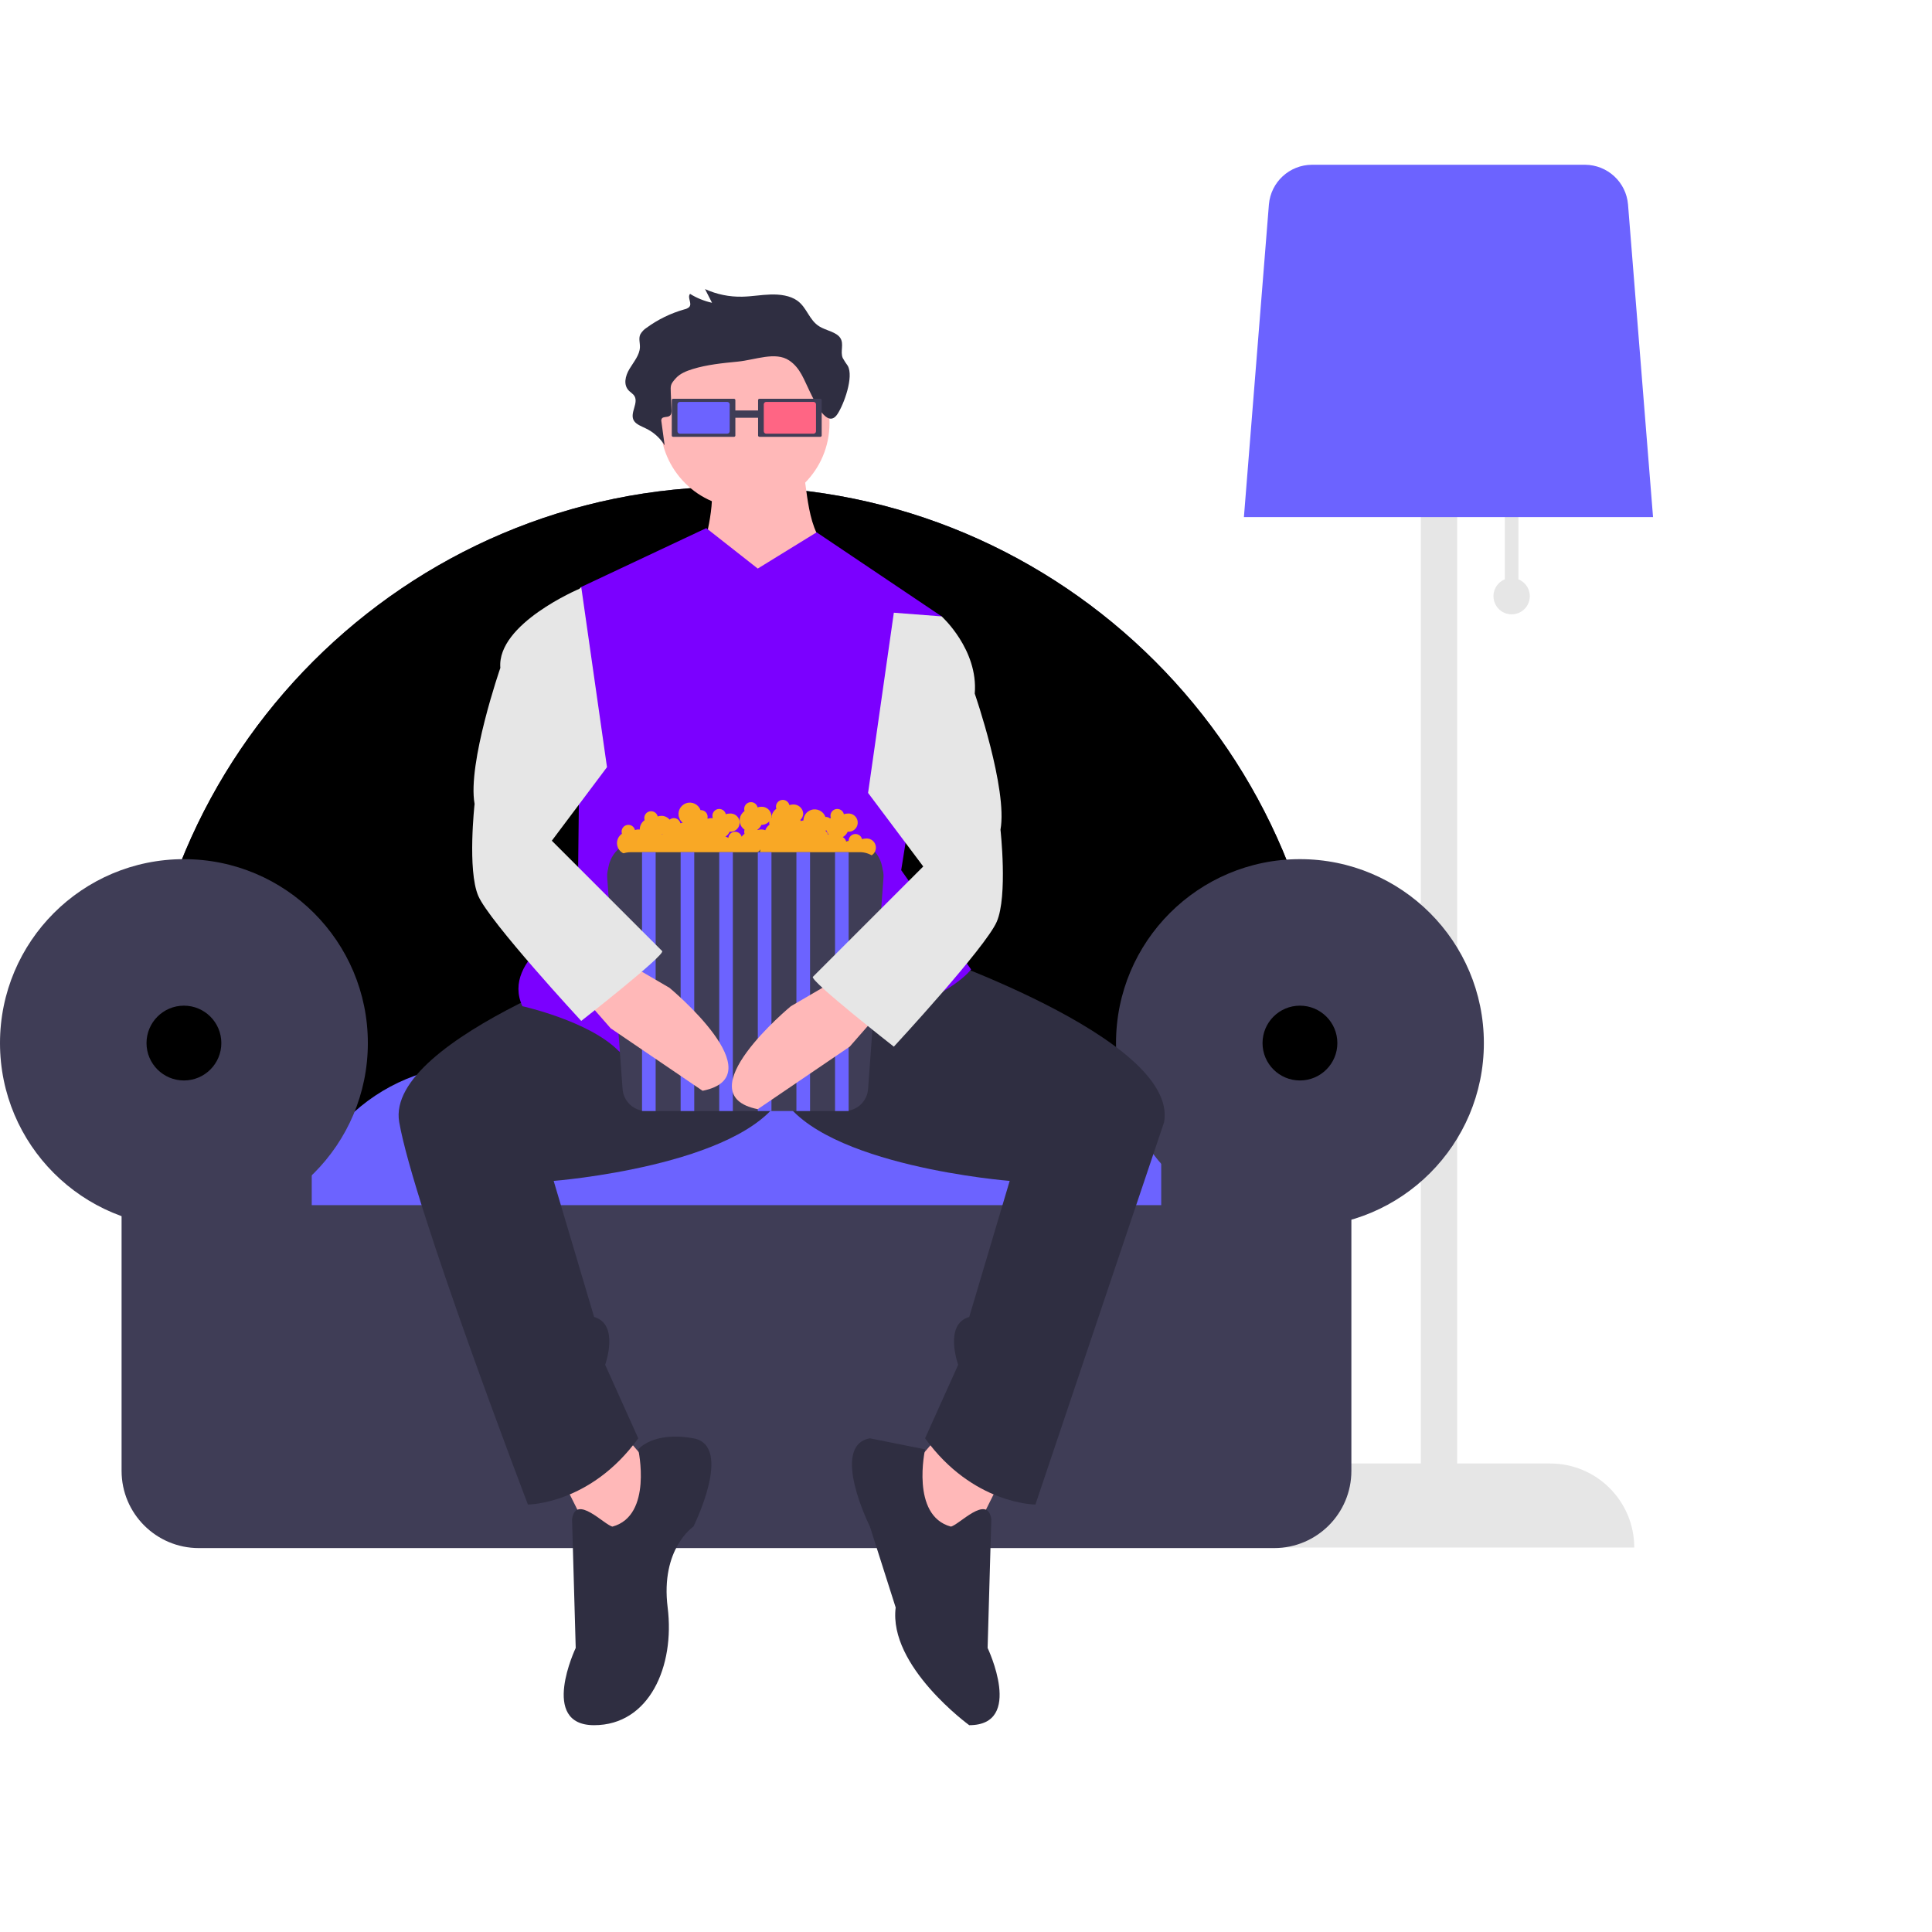
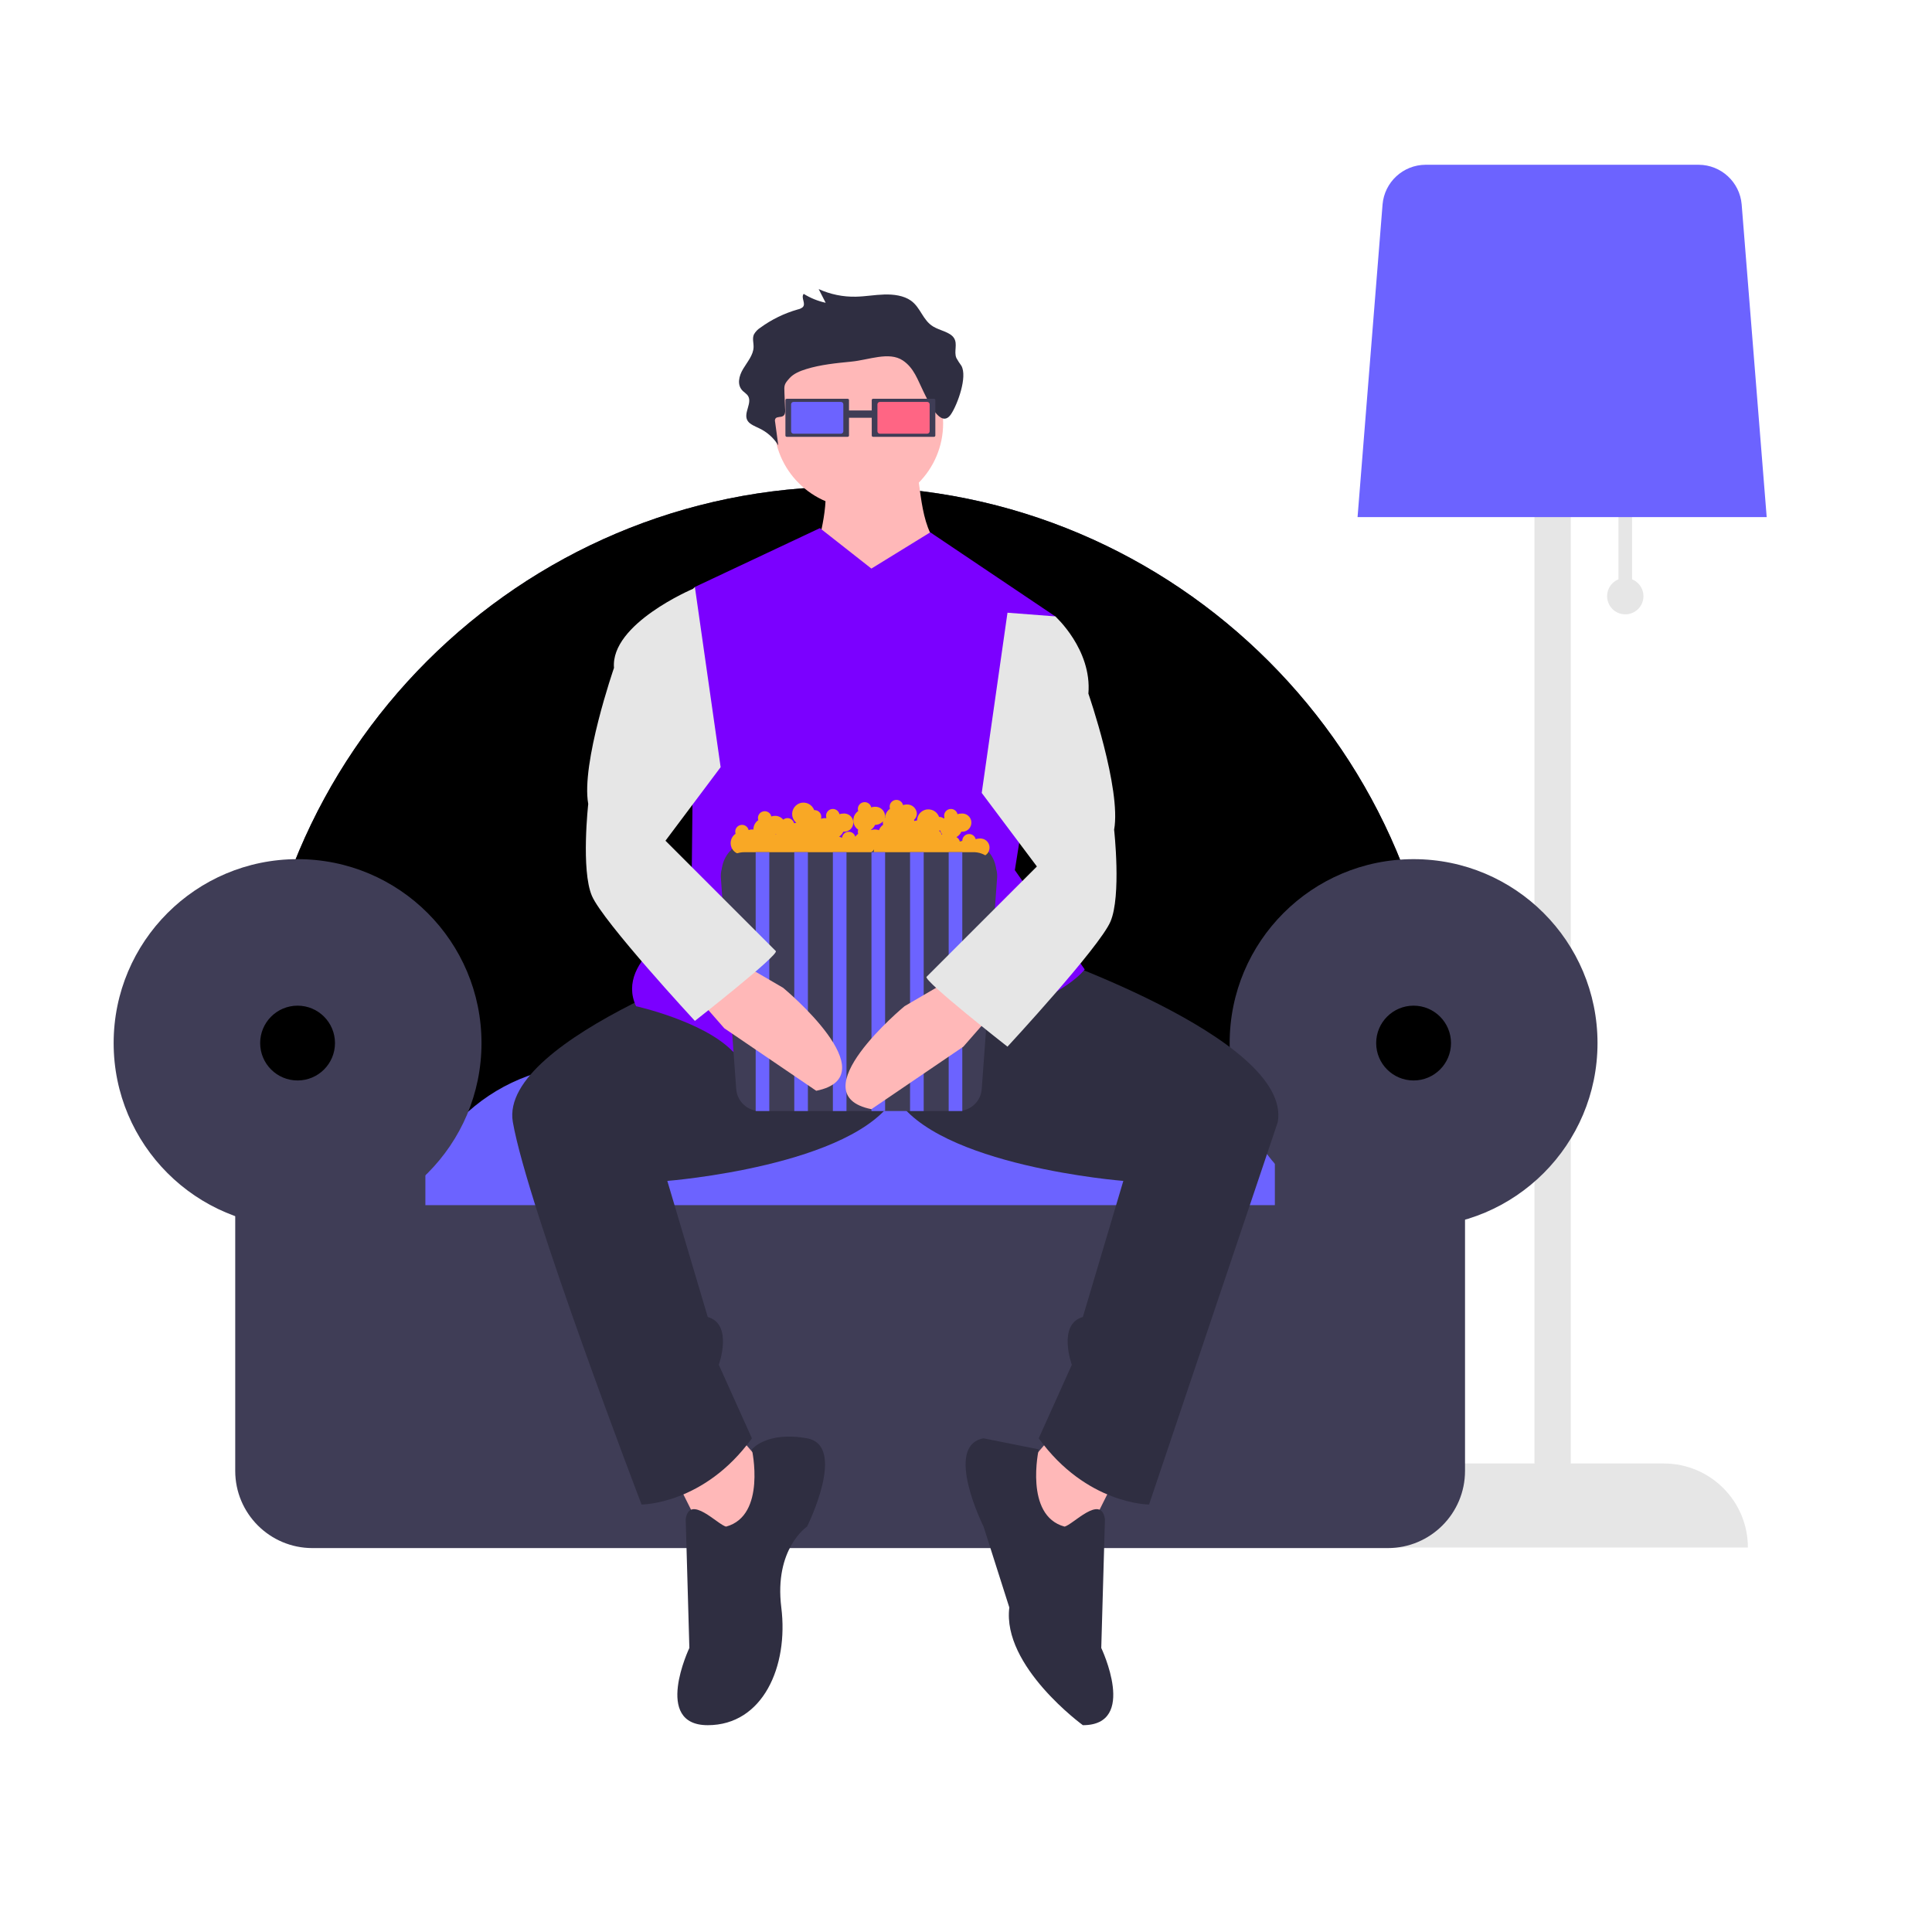
- <svg xmlns="http://www.w3.org/2000/svg" xmlns:xlink="http://www.w3.org/1999/xlink" version="1.1" preserveAspectRatio="xMidYMid meet" viewBox="0 0 850 705.5" width="400" height="400">
+ <svg xmlns="http://www.w3.org/2000/svg" xmlns:xlink="http://www.w3.org/1999/xlink" version="1.1" preserveAspectRatio="xMidYMid meet" viewBox="-50 0 850 705.5" width="400" height="400">
  <defs>
    <path d="M668.05 144.09L662.06 144.09C662.06 167.22 662.06 180.06 662.06 182.63C657.97 184.29 655.99 188.95 657.65 193.04C659.3 197.13 663.96 199.11 668.05 197.45C672.15 195.8 674.12 191.14 672.47 187.05C671.65 185.04 670.06 183.45 668.05 182.63C668.05 177.49 668.05 164.65 668.05 144.09Z" id="a1oAoqwFyO" />
    <path d="M641.08 571.63L641.08 74.16L625.1 74.16L625.1 571.63C600.53 571.63 586.87 571.63 584.14 571.63C563.73 571.63 547.18 588.18 547.18 608.59C547.18 608.59 547.18 608.59 547.18 608.59C547.18 608.59 547.18 608.59 547.18 608.59L719 608.59C719 608.59 719 608.59 719 608.59C719 588.18 702.45 571.63 682.04 571.63C682.04 571.63 682.04 571.63 682.04 571.63C682.04 571.63 668.39 571.63 641.08 571.63Z" id="dqCVtYaVu" />
    <path d="M547.27 155.26L727.27 155.26C720.66 72.72 716.99 26.86 716.26 17.69C715.43 7.86 707.22 0.29 697.36 0.24C685.34 0.24 589.2 0.24 577.18 0.24C567.31 0.29 559.11 7.86 558.27 17.69C556.81 36.03 553.14 81.89 547.27 155.26Z" id="b5Y9EvBt6X" />
    <path d="M61.03 457.29L584.95 457.29C584.95 425.2 584.95 407.37 584.95 403.8C584.95 259.36 467.44 141.84 322.99 141.84C178.55 141.84 61.03 259.36 61.03 403.8C61.03 410.93 61.03 428.76 61.03 457.29Z" id="a1lRE59E5k" />
    <path d="M61.03 457.29L584.95 457.29C584.95 425.2 584.95 407.37 584.95 403.8C584.95 259.36 467.44 141.84 322.99 141.84C178.55 141.84 61.03 259.36 61.03 403.8C61.03 410.93 61.03 428.76 61.03 457.29Z" id="b4rRMKkuci" />
    <path d="M532.14 475.8C531.34 431.68 495.36 396.31 451.23 396.26C427.09 396.26 233.98 396.26 209.84 396.26C165.71 396.31 129.73 431.68 128.93 475.8C209.57 475.8 491.81 475.8 532.14 475.8Z" id="cfow8mQd" />
    <path d="M80.92 305.74C36.23 305.74 0 341.97 0 386.66C0 431.35 36.23 467.58 80.92 467.58C125.61 467.58 161.84 431.35 161.84 386.66C161.84 341.97 125.61 305.74 80.92 305.74Z" id="cOuMIWyV" />
    <path d="M571.92 305.74C527.23 305.74 491 341.97 491 386.66C491 431.35 527.23 467.58 571.92 467.58C616.61 467.58 652.84 431.35 652.84 386.66C652.84 341.97 616.61 305.74 571.92 305.74Z" id="c6xOOoG2l" />
    <path d="M510.89 427.8L510.89 457.97L137.15 457.97L137.15 427.8L53.49 427.8C53.49 516.04 53.49 565.06 53.49 574.87C53.49 593.63 68.7 608.84 87.46 608.84C134.77 608.84 513.26 608.84 560.58 608.84C579.34 608.84 594.55 593.63 594.55 574.87C594.55 574.87 594.55 574.87 594.55 574.87C594.55 565.06 594.55 516.04 594.55 427.8L510.89 427.8Z" id="a1tU0X49FM" />
    <path d="M80.92 370.2C71.83 370.2 64.46 377.57 64.46 386.66C64.46 395.75 71.83 403.11 80.92 403.11C90.01 403.11 97.38 395.75 97.38 386.66C97.38 377.57 90.01 370.2 80.92 370.2Z" id="a1stCEDOXs" />
    <path d="M571.92 370.2C562.83 370.2 555.46 377.57 555.46 386.66C555.46 395.75 562.83 403.11 571.92 403.11C581.01 403.11 588.38 395.75 588.38 386.66C588.38 377.57 581.01 370.2 571.92 370.2Z" id="beL5HWMVG" />
    <path d="M365.74 169.81C365.74 169.81 365.74 219.97 365.74 219.97C362.18 220.08 344.39 220.62 312.35 221.59C310.41 190.52 309.33 173.26 309.11 169.81C309.11 169.81 315.59 148.78 312.35 139.07C309.11 129.36 352.8 132.6 352.8 132.6C355.39 140.04 354.42 163.34 365.74 169.81Z" id="d2DPnEas0" />
    <path d="M393.25 582.4L423.99 611.52L440.17 579.16L412.67 559.75L412.67 559.75L393.25 582.4Z" id="a15uEPANyR" />
    <path d="M294.55 582.4L263.81 611.52L247.63 579.16L275.14 559.75L275.14 559.75L294.55 582.4Z" id="ghGyLWlfe" />
    <path d="M402.15 345.36C402.15 345.36 518.64 384.19 512.17 421.41C512.17 421.41 455.54 589.68 455.54 589.68C455.54 589.68 428.04 589.68 407 560.55C408.46 557.32 420.11 531.43 421.56 528.19C421.56 528.19 415.09 510.4 426.42 507.16C426.42 507.16 444.22 447.3 444.22 447.3C444.22 447.3 361.7 440.82 343.9 410.08C341.74 404.9 330.96 379.02 311.54 332.42C359.87 339.32 390.07 343.64 402.15 345.36Z" id="cv3LYywNQ" />
    <path d="M285.65 345.36C285.65 345.36 169.16 384.19 175.63 421.41C182.1 458.62 232.26 589.68 232.26 589.68C232.26 589.68 259.77 589.68 280.8 560.55C279.34 557.32 267.69 531.43 266.24 528.19C266.24 528.19 272.71 510.4 261.38 507.16C261.38 507.16 243.59 447.3 243.59 447.3C243.59 447.3 326.1 440.82 343.9 410.08C346.06 404.9 356.85 379.02 376.26 332.42C327.94 339.32 297.73 343.64 285.65 345.36Z" id="g2ghR8VFMs" />
    <path d="M436.13 596.15C436.13 596.15 434.51 652.78 434.51 652.78C434.51 652.78 450.69 686.76 426.42 686.76C426.42 686.76 390.82 660.87 394.06 634.98C394.06 634.98 382.73 599.39 382.73 599.39C382.73 599.39 364.94 563.79 382.73 560.55C382.73 560.55 407 565.41 407 565.41C407 565.41 400.53 594.53 418.33 599.39C421.89 598.74 434.51 584.82 436.13 596.15Z" id="eWhTTaBvs" />
    <path d="M251.68 596.15C251.68 596.15 253.29 652.78 253.29 652.78C253.29 652.78 237.11 686.76 261.38 686.76C285.65 686.76 296.98 660.87 293.74 634.98C290.51 609.09 305.07 599.39 305.07 599.39C305.07 599.39 322.87 563.79 305.07 560.55C287.27 557.32 280.8 565.41 280.8 565.41C280.8 565.41 287.27 594.53 269.47 599.39C265.91 598.74 253.29 584.82 251.68 596.15Z" id="e7nm3sDpdS" />
    <path d="M327.72 76.78C307.17 76.78 290.51 93.44 290.51 113.99C290.51 134.54 307.17 151.2 327.72 151.2C348.27 151.2 364.94 134.54 364.94 113.99C364.94 93.44 348.27 76.78 327.72 76.78Z" id="feke5EFTO" />
    <path d="M333.38 177.9L310.73 160.1L255.72 185.99C254.75 274.33 254.21 323.41 254.1 333.23C254.1 333.23 220.13 349.41 229.83 370.44C229.83 370.44 258.96 376.91 271.9 389.86C284.84 402.8 357.65 385 388.4 375.3C419.14 365.59 427.23 354.26 427.23 354.26C425.18 351.35 414.93 336.79 396.49 310.58L414.28 198.93L359.28 161.95L333.38 177.9Z" id="aNWIrAtg" />
    <path d="M370.75 85.22C369.59 82.41 371.41 79.1 369.71 76.47C367.97 73.79 363.56 73.23 360.56 71.41C355.93 68.6 355.09 63.1 350.76 60.01C347.63 57.79 343.18 57.19 339.01 57.32C334.83 57.44 330.72 58.2 326.54 58.28C320.91 58.41 315.31 57.26 310.18 54.93C310.49 55.54 312.95 60.36 313.26 60.96C309.84 60.21 306.57 58.89 303.59 57.04C302.23 58.73 304.72 61.29 303.18 62.88C302.55 63.39 301.8 63.74 301 63.89C295.06 65.58 289.46 68.31 284.48 71.95C283.32 72.68 282.37 73.69 281.7 74.88C280.89 76.66 281.61 78.63 281.54 80.52C281.43 83.96 278.81 86.95 276.95 90.05C275.09 93.15 274.08 97.16 276.84 99.79C277.51 100.32 278.16 100.89 278.77 101.49C281.54 104.75 276.64 109.53 279 113C280.03 114.5 282.13 115.26 283.95 116.15C287.45 117.78 290.39 120.41 292.42 123.69C292.28 122.65 291.14 114.32 291 113.28C290.85 112.76 290.95 112.19 291.28 111.76C291.97 111.06 293.41 111.34 294.36 110.87C295.4 110.36 295.48 109.19 295.44 108.21C295.41 107.46 295.15 101.41 295.12 100.65C294.98 97.25 294.94 96.8 297.44 94.05C299.19 92.13 301.94 90.98 304.71 90.13C311.03 88.18 317.82 87.51 324.54 86.85C332.34 86.09 341.12 82.3 347.18 86.32C352.14 89.61 353.79 95.02 356.18 99.81C358.33 104.12 363.84 116.82 368.43 109.95C371.31 105.63 375.72 93.47 372.96 88.66C372.15 87.56 371.41 86.41 370.75 85.22Z" id="ag2uMGMdm" />
    <path d="M334.11 103.2C333.79 103.2 333.53 103.45 333.53 103.77C333.53 105.33 333.53 117.8 333.53 119.35C333.53 119.67 333.79 119.93 334.11 119.93C336.79 119.93 358.25 119.93 360.93 119.93C361.25 119.93 361.51 119.67 361.51 119.35C361.51 117.8 361.51 105.33 361.51 103.77C361.51 103.45 361.25 103.2 360.93 103.2C355.57 103.2 339.47 103.2 334.11 103.2Z" id="a3bEB474ev" />
    <path d="M337.11 104.57C336.51 104.57 336.03 105.05 336.03 105.65C336.03 106.83 336.03 116.3 336.03 117.48C336.03 118.07 336.51 118.56 337.11 118.56C339.19 118.56 355.85 118.56 357.93 118.56C358.53 118.56 359.01 118.07 359.01 117.48C359.01 116.3 359.01 106.83 359.01 105.65C359.01 105.05 358.53 104.57 357.93 104.57C353.77 104.57 341.27 104.57 337.11 104.57Z" id="a2M8kmmi5D" />
    <path d="M334.41 108.33C334.41 108.33 334.41 108.33 334.41 108.33C334.41 110.27 334.41 111.35 334.41 111.56C334.41 111.56 334.41 111.56 334.41 111.56C326.03 111.56 321.37 111.56 320.44 111.56C320.44 111.56 320.44 111.56 320.44 111.56C320.44 109.62 320.44 108.54 320.44 108.33C320.44 108.33 320.44 108.33 320.44 108.33C328.82 108.33 333.48 108.33 334.41 108.33Z" id="a7kCPThAT9" />
    <path d="M296.13 103.2C295.81 103.2 295.55 103.45 295.55 103.77C295.55 105.33 295.55 117.8 295.55 119.35C295.55 119.67 295.81 119.93 296.13 119.93C298.81 119.93 320.27 119.93 322.95 119.93C323.27 119.93 323.53 119.67 323.53 119.35C323.53 117.8 323.53 105.33 323.53 103.77C323.53 103.45 323.27 103.2 322.95 103.2C317.59 103.2 301.49 103.2 296.13 103.2Z" id="a6Tf0g9rfK" />
    <path d="M299.13 104.57C298.53 104.57 298.05 105.05 298.05 105.65C298.05 106.83 298.05 116.3 298.05 117.48C298.05 118.08 298.53 118.56 299.13 118.56C301.21 118.56 317.87 118.56 319.95 118.56C320.55 118.56 321.03 118.08 321.03 117.48C321.03 116.3 321.03 106.83 321.03 105.65C321.03 105.05 320.55 104.57 319.95 104.57C315.79 104.57 303.29 104.57 299.13 104.57Z" id="d3tzrvLjvW" />
    <path d="M374.37 297.67C382.09 297.67 388.35 303.94 388.35 311.66C388.35 311.66 388.35 311.66 388.35 311.66L267.48 311.66C267.48 311.66 267.48 311.66 267.48 311.66C267.48 303.94 273.74 297.67 281.47 297.67C300.05 297.67 365.08 297.67 374.37 297.67Z" id="c6wyc66Dtf" />
    <path d="M379.26 296.95C378.87 295.34 377.24 294.37 375.64 294.77C374.3 295.1 373.37 296.3 373.37 297.67C373.37 297.69 373.37 297.7 373.37 297.72C373 297.75 372.63 297.83 372.27 297.95C372.07 297.13 371.53 296.44 370.79 296.04C371.75 295.51 372.51 294.68 372.95 293.67C375.16 293.89 377.13 292.28 377.35 290.07C377.57 287.86 375.95 285.9 373.75 285.68C373.46 285.65 373.16 285.65 372.87 285.69C372.33 285.69 371.79 285.78 371.27 285.96C370.9 284.35 369.29 283.36 367.68 283.73C366.08 284.11 365.08 285.72 365.46 287.32C365.48 287.41 365.5 287.5 365.53 287.58C365.41 287.67 365.3 287.76 365.19 287.85C364.62 287.37 363.89 287.12 363.14 287.17C362.24 284.58 359.41 283.21 356.81 284.11C354.84 284.79 353.51 286.64 353.47 288.72C353.07 288.75 352.68 288.83 352.29 288.96C352.25 288.79 352.19 288.62 352.12 288.46C352.92 287.76 353.38 286.75 353.39 285.69C353.25 283.35 351.24 281.56 348.9 281.69C348.35 281.69 347.81 281.79 347.3 281.96C346.92 280.36 345.31 279.36 343.71 279.74C342.1 280.12 341.11 281.72 341.48 283.33C341.5 283.42 341.53 283.5 341.56 283.59C340.28 284.47 339.49 285.9 339.42 287.45C339.38 287.49 339.33 287.52 339.29 287.56C339.36 287.27 339.4 286.98 339.41 286.69C339.26 284.34 337.25 282.56 334.91 282.69C334.37 282.69 333.83 282.78 333.31 282.96C332.94 281.36 331.33 280.36 329.72 280.74C328.12 281.11 327.12 282.72 327.5 284.33C327.52 284.41 327.54 284.5 327.57 284.59C325.31 286.15 324.74 289.25 326.3 291.52C326.65 292.01 327.08 292.44 327.57 292.78C327.37 293.36 327.37 293.99 327.57 294.57C327.07 294.92 326.64 295.36 326.29 295.87C325.86 294.28 324.22 293.35 322.63 293.79C321.44 294.11 320.58 295.14 320.46 296.37C320.06 296.13 319.62 295.96 319.17 295.85C319.98 295.32 320.62 294.56 321.01 293.67C323.21 293.89 325.18 292.28 325.4 290.07C325.62 287.86 324.01 285.9 321.8 285.68C321.51 285.65 321.22 285.65 320.93 285.69C320.38 285.69 319.84 285.78 319.33 285.96C318.95 284.35 317.34 283.36 315.74 283.73C314.13 284.11 313.14 285.72 313.51 287.32C313.53 287.41 313.56 287.5 313.59 287.58C313.52 287.63 313.46 287.68 313.4 287.73C313.25 287.71 313.09 287.68 312.93 287.68C312.39 287.69 311.85 287.78 311.34 287.96C311.32 287.88 311.29 287.81 311.26 287.74C311.61 286.15 310.6 284.58 309.01 284.24C308.75 284.18 308.47 284.16 308.2 284.17C307.27 281.58 304.41 280.23 301.82 281.16C299.23 282.1 297.88 284.95 298.81 287.55C299.12 288.4 299.65 289.16 300.36 289.73C300.02 289.77 299.68 289.85 299.35 289.95C298.96 288.36 297.36 287.38 295.76 287.77C295.34 287.87 294.94 288.07 294.59 288.35C293.69 287.28 292.36 286.67 290.96 286.69C290.41 286.69 289.87 286.78 289.36 286.96C288.98 285.35 287.38 284.36 285.77 284.73C284.16 285.11 283.17 286.72 283.54 288.32C283.57 288.41 283.59 288.5 283.62 288.58C282.27 289.51 281.47 291.04 281.47 292.68C281.47 292.69 281.47 292.71 281.47 292.72C280.76 292.62 280.04 292.7 279.37 292.95C278.99 291.35 277.39 290.35 275.78 290.73C274.17 291.1 273.18 292.71 273.56 294.32C273.58 294.4 273.6 294.49 273.63 294.57C271.35 296.11 270.76 299.21 272.3 301.48C273.46 303.19 275.55 304.01 277.56 303.53C278.03 306.24 280.6 308.06 283.31 307.59C284.91 307.31 286.27 306.28 286.96 304.81C290.56 305.28 294.21 305.12 297.75 304.33C298.66 306.92 301.5 308.29 304.09 307.39C305.41 306.93 306.47 305.94 307.02 304.66C307.75 304.64 308.47 304.47 309.12 304.14C310.47 306.53 313.5 307.37 315.89 306.02C316.84 305.49 317.58 304.66 318.01 303.66C320.3 303.23 322.58 304.49 323.42 306.66C324.78 304.81 326.87 303.65 329.16 303.49C331.22 304.06 333.42 303.23 334.57 301.42C333.88 304.09 335.49 306.82 338.16 307.51C340.53 308.12 343.01 306.91 343.98 304.66C344.71 304.64 345.43 304.47 346.08 304.14C347.43 306.53 350.46 307.37 352.85 306.02C353.8 305.49 354.54 304.66 354.97 303.66C355.7 303.65 356.42 303.47 357.07 303.14C358.4 305.52 361.42 306.37 363.8 305.03C364.03 304.9 364.26 304.75 364.47 304.58C364.96 307.28 367.55 309.07 370.25 308.58C371.5 308.36 372.61 307.66 373.37 306.64C375.54 308.31 378.66 307.89 380.32 305.72C380.57 305.39 380.78 305.04 380.94 304.66C383.15 304.88 385.12 303.27 385.34 301.06C385.56 298.85 383.95 296.89 381.74 296.67C381.45 296.64 381.15 296.64 380.86 296.68C380.32 296.68 379.78 296.77 379.26 296.95ZM291.57 294.69C291.53 294.69 291.49 294.68 291.46 294.68C291.31 294.68 291.16 294.7 291.01 294.72C291.02 294.7 291.03 294.69 291.04 294.67C291.22 294.66 291.4 294.64 291.58 294.61C291.57 294.64 291.57 294.66 291.57 294.69ZM333.26 292.78C334.02 292.25 334.62 291.52 334.99 290.67C336.32 290.67 337.58 290.1 338.47 289.1C338.43 289.29 338.41 289.49 338.41 289.68C338.41 289.99 338.46 290.29 338.56 290.58C337.7 291.18 337.05 292.03 336.7 293.01C335.62 292.59 334.41 292.57 333.31 292.95C333.3 292.89 333.27 292.84 333.26 292.78ZM363.23 293.14C363.36 293.14 363.49 293.13 363.61 293.11C363.81 293.76 364.13 294.36 364.57 294.88C364.47 294.9 364.37 294.92 364.28 294.95C364.12 294.31 363.75 293.74 363.23 293.32C363.23 293.26 363.24 293.2 363.23 293.14Z" id="a1JG53voJZ" />
    <path d="M277.55 302.67C271.79 302.67 267.12 307.34 267.12 313.1C267.12 313.28 267.12 313.47 267.13 313.66C267.81 322.96 273.22 397.37 273.89 406.67C274.19 412.21 278.77 416.55 284.31 416.55C293.03 416.55 362.81 416.55 371.53 416.55C377.07 416.55 381.65 412.21 381.94 406.67C382.62 397.37 388.03 322.96 388.71 313.66C389.02 307.91 384.6 302.99 378.85 302.68C378.67 302.67 378.48 302.67 378.29 302.67C358.14 302.67 297.69 302.67 277.55 302.67Z" id="b3tlQhO4Np" />
    <path d="M288.46 302.67C288.46 302.67 288.46 302.67 288.46 302.67C288.46 371 288.46 408.95 288.46 416.55C288.46 416.55 288.46 416.55 288.46 416.55C284.86 416.55 282.87 416.55 282.47 416.55C282.47 416.55 282.47 416.55 282.47 416.55C282.47 348.22 282.47 310.26 282.47 302.67C282.47 302.67 282.47 302.67 282.47 302.67C286.06 302.67 288.06 302.67 288.46 302.67Z" id="d2YIN5I8mW" />
    <path d="M305.44 302.67C305.44 302.67 305.44 302.67 305.44 302.67C305.44 371 305.44 408.95 305.44 416.55C305.44 416.55 305.44 416.55 305.44 416.55C301.85 416.55 299.85 416.55 299.45 416.55C299.45 416.55 299.45 416.55 299.45 416.55C299.45 348.22 299.45 310.26 299.45 302.67C299.45 302.67 299.45 302.67 299.45 302.67C303.05 302.67 305.04 302.67 305.44 302.67Z" id="aMGEmwH8" />
    <path d="M322.42 302.67C322.42 302.67 322.42 302.67 322.42 302.67C322.42 371 322.42 408.95 322.42 416.55C322.42 416.55 322.42 416.55 322.42 416.55C318.83 416.55 316.83 416.55 316.43 416.55C316.43 416.55 316.43 416.55 316.43 416.55C316.43 348.22 316.43 310.26 316.43 302.67C316.43 302.67 316.43 302.67 316.43 302.67C320.03 302.67 322.02 302.67 322.42 302.67Z" id="etwZndeX" />
    <path d="M339.41 302.67C339.41 302.67 339.41 302.67 339.41 302.67C339.41 371 339.41 408.95 339.41 416.55C339.41 416.55 339.41 416.55 339.41 416.55C335.81 416.55 333.81 416.55 333.41 416.55C333.41 416.55 333.41 416.55 333.41 416.55C333.41 348.22 333.41 310.26 333.41 302.67C333.41 302.67 333.41 302.67 333.41 302.67C337.01 302.67 339.01 302.67 339.41 302.67Z" id="d4O4UHqIYG" />
    <path d="M356.39 302.67C356.39 302.67 356.39 302.67 356.39 302.67C356.39 371 356.39 408.95 356.39 416.55C356.39 416.55 356.39 416.55 356.39 416.55C352.79 416.55 350.79 416.55 350.39 416.55C350.39 416.55 350.39 416.55 350.39 416.55C350.39 348.22 350.39 310.26 350.39 302.67C350.39 302.67 350.39 302.67 350.39 302.67C353.99 302.67 355.99 302.67 356.39 302.67Z" id="a6P9yT6fom" />
    <path d="M373.37 302.67C373.37 302.67 373.37 302.67 373.37 302.67C373.37 371 373.37 408.95 373.37 416.55C373.37 416.55 373.37 416.55 373.37 416.55C369.77 416.55 367.78 416.55 367.38 416.55C367.38 416.55 367.38 416.55 367.38 416.55C367.38 348.22 367.38 310.26 367.38 302.67C367.38 302.67 367.38 302.67 367.38 302.67C370.97 302.67 372.97 302.67 373.37 302.67Z" id="bzNAWeKc2" />
    <path d="M367.36 359.12C355.71 365.91 349.24 369.69 347.95 370.44C347.95 370.44 301.02 409.27 333.38 415.74C333.38 415.74 373.83 388.24 373.83 388.24C374.59 387.38 378.36 383.06 385.16 375.3L367.36 359.12Z" id="b2N1Q9b4fl" />
    <path d="M275.14 351.03C286.79 357.82 293.26 361.6 294.55 362.35C294.55 362.35 341.47 401.18 309.11 407.65C309.11 407.65 268.66 380.15 268.66 380.15C267.91 379.29 264.13 374.97 257.34 367.21L275.14 351.03Z" id="c19SVaIADZ" />
    <path d="M393.25 197.32C405.87 198.29 412.88 198.83 414.28 198.93C414.28 198.93 430.46 213.5 428.85 232.91C428.85 232.91 443.41 274.98 440.17 292.78C440.17 292.78 443.41 321.9 438.55 333.23C433.7 344.55 393.25 388.24 393.25 388.24C393.25 388.24 356.04 359.12 357.65 357.5C360.89 354.26 377.07 338.08 406.19 308.96L381.92 276.6L393.25 197.32Z" id="a1OJYehMrN" />
    <path d="M255.72 185.99C255.24 186.48 254.97 186.75 254.91 186.8C254.91 186.8 218.51 202.17 220.13 221.59C220.13 221.59 205.56 263.65 208.8 281.45C208.8 281.45 205.56 310.58 210.42 321.9C215.27 333.23 255.72 376.91 255.72 376.91C255.72 376.91 292.93 347.79 291.32 346.17C288.08 342.94 271.9 326.76 242.78 297.63L267.05 265.27L255.72 185.99Z" id="c4UG58hnee" />
  </defs>
  <g>
    <g>
      <use xlink:href="#a1oAoqwFyO" opacity="1" fill="#e6e6e6" fill-opacity="1" />
      <g>
        <use xlink:href="#a1oAoqwFyO" opacity="1" fill-opacity="0" stroke="#000000" stroke-width="1" stroke-opacity="0" />
      </g>
    </g>
    <g>
      <use xlink:href="#dqCVtYaVu" opacity="1" fill="#e6e6e6" fill-opacity="1" />
      <g>
        <use xlink:href="#dqCVtYaVu" opacity="1" fill-opacity="0" stroke="#000000" stroke-width="1" stroke-opacity="0" />
      </g>
    </g>
    <g>
      <use xlink:href="#b5Y9EvBt6X" opacity="1" fill="#6c63ff" fill-opacity="1" />
      <g>
        <use xlink:href="#b5Y9EvBt6X" opacity="1" fill-opacity="0" stroke="#000000" stroke-width="1" stroke-opacity="0" />
      </g>
    </g>
    <g>
      <use xlink:href="#a1lRE59E5k" opacity="1" fill="#3f3d56" fill-opacity="1" />
      <g>
        <use xlink:href="#a1lRE59E5k" opacity="1" fill-opacity="0" stroke="#000000" stroke-width="1" stroke-opacity="0" />
      </g>
    </g>
    <g>
      <use xlink:href="#b4rRMKkuci" opacity="1" fill="#000000" fill-opacity="1" />
      <g>
        <use xlink:href="#b4rRMKkuci" opacity="1" fill-opacity="0" stroke="#000000" stroke-width="1" stroke-opacity="0" />
      </g>
    </g>
    <g>
      <use xlink:href="#cfow8mQd" opacity="1" fill="#6c63ff" fill-opacity="1" />
      <g>
        <use xlink:href="#cfow8mQd" opacity="1" fill-opacity="0" stroke="#000000" stroke-width="1" stroke-opacity="0" />
      </g>
    </g>
    <g>
      <use xlink:href="#cOuMIWyV" opacity="1" fill="#3f3d56" fill-opacity="1" />
      <g>
        <use xlink:href="#cOuMIWyV" opacity="1" fill-opacity="0" stroke="#000000" stroke-width="1" stroke-opacity="0" />
      </g>
    </g>
    <g>
      <use xlink:href="#c6xOOoG2l" opacity="1" fill="#3f3d56" fill-opacity="1" />
      <g>
        <use xlink:href="#c6xOOoG2l" opacity="1" fill-opacity="0" stroke="#000000" stroke-width="1" stroke-opacity="0" />
      </g>
    </g>
    <g>
      <use xlink:href="#a1tU0X49FM" opacity="1" fill="#3f3d56" fill-opacity="1" />
      <g>
        <use xlink:href="#a1tU0X49FM" opacity="1" fill-opacity="0" stroke="#000000" stroke-width="1" stroke-opacity="0" />
      </g>
    </g>
    <g>
      <use xlink:href="#a1stCEDOXs" opacity="1" fill="#000000" fill-opacity="1" />
      <g>
        <use xlink:href="#a1stCEDOXs" opacity="1" fill-opacity="0" stroke="#000000" stroke-width="1" stroke-opacity="0" />
      </g>
    </g>
    <g>
      <use xlink:href="#beL5HWMVG" opacity="1" fill="#000000" fill-opacity="1" />
      <g>
        <use xlink:href="#beL5HWMVG" opacity="1" fill-opacity="0" stroke="#000000" stroke-width="1" stroke-opacity="0" />
      </g>
    </g>
    <g>
      <use xlink:href="#d2DPnEas0" opacity="1" fill="#ffb8b8" fill-opacity="1" />
      <g>
        <use xlink:href="#d2DPnEas0" opacity="1" fill-opacity="0" stroke="#000000" stroke-width="1" stroke-opacity="0" />
      </g>
    </g>
    <g>
      <use xlink:href="#a15uEPANyR" opacity="1" fill="#ffb8b8" fill-opacity="1" />
      <g>
        <use xlink:href="#a15uEPANyR" opacity="1" fill-opacity="0" stroke="#000000" stroke-width="1" stroke-opacity="0" />
      </g>
    </g>
    <g>
      <use xlink:href="#ghGyLWlfe" opacity="1" fill="#ffb8b8" fill-opacity="1" />
      <g>
        <use xlink:href="#ghGyLWlfe" opacity="1" fill-opacity="0" stroke="#000000" stroke-width="1" stroke-opacity="0" />
      </g>
    </g>
    <g>
      <use xlink:href="#cv3LYywNQ" opacity="1" fill="#2f2e41" fill-opacity="1" />
      <g>
        <use xlink:href="#cv3LYywNQ" opacity="1" fill-opacity="0" stroke="#000000" stroke-width="1" stroke-opacity="0" />
      </g>
    </g>
    <g>
      <use xlink:href="#g2ghR8VFMs" opacity="1" fill="#2f2e41" fill-opacity="1" />
      <g>
        <use xlink:href="#g2ghR8VFMs" opacity="1" fill-opacity="0" stroke="#000000" stroke-width="1" stroke-opacity="0" />
      </g>
    </g>
    <g>
      <use xlink:href="#eWhTTaBvs" opacity="1" fill="#2f2e41" fill-opacity="1" />
      <g>
        <use xlink:href="#eWhTTaBvs" opacity="1" fill-opacity="0" stroke="#000000" stroke-width="1" stroke-opacity="0" />
      </g>
    </g>
    <g>
      <use xlink:href="#e7nm3sDpdS" opacity="1" fill="#2f2e41" fill-opacity="1" />
      <g>
        <use xlink:href="#e7nm3sDpdS" opacity="1" fill-opacity="0" stroke="#000000" stroke-width="1" stroke-opacity="0" />
      </g>
    </g>
    <g>
      <use xlink:href="#feke5EFTO" opacity="1" fill="#ffb8b8" fill-opacity="1" />
      <g>
        <use xlink:href="#feke5EFTO" opacity="1" fill-opacity="0" stroke="#000000" stroke-width="1" stroke-opacity="0" />
      </g>
    </g>
    <g>
      <use xlink:href="#aNWIrAtg" opacity="1" fill="#7b00ff" fill-opacity="1" />
      <g>
        <use xlink:href="#aNWIrAtg" opacity="1" fill-opacity="0" stroke="#000000" stroke-width="1" stroke-opacity="0" />
      </g>
    </g>
    <g>
      <use xlink:href="#ag2uMGMdm" opacity="1" fill="#2f2e41" fill-opacity="1" />
      <g>
        <use xlink:href="#ag2uMGMdm" opacity="1" fill-opacity="0" stroke="#000000" stroke-width="1" stroke-opacity="0" />
      </g>
    </g>
    <g>
      <use xlink:href="#a3bEB474ev" opacity="1" fill="#3f3d56" fill-opacity="1" />
      <g>
        <use xlink:href="#a3bEB474ev" opacity="1" fill-opacity="0" stroke="#000000" stroke-width="1" stroke-opacity="0" />
      </g>
    </g>
    <g>
      <use xlink:href="#a2M8kmmi5D" opacity="1" fill="#ff6584" fill-opacity="1" />
      <g>
        <use xlink:href="#a2M8kmmi5D" opacity="1" fill-opacity="0" stroke="#000000" stroke-width="1" stroke-opacity="0" />
      </g>
    </g>
    <g>
      <use xlink:href="#a7kCPThAT9" opacity="1" fill="#3f3d56" fill-opacity="1" />
      <g>
        <use xlink:href="#a7kCPThAT9" opacity="1" fill-opacity="0" stroke="#000000" stroke-width="1" stroke-opacity="0" />
      </g>
    </g>
    <g>
      <use xlink:href="#a6Tf0g9rfK" opacity="1" fill="#3f3d56" fill-opacity="1" />
      <g>
        <use xlink:href="#a6Tf0g9rfK" opacity="1" fill-opacity="0" stroke="#000000" stroke-width="1" stroke-opacity="0" />
      </g>
    </g>
    <g>
      <use xlink:href="#d3tzrvLjvW" opacity="1" fill="#6c63ff" fill-opacity="1" />
      <g>
        <use xlink:href="#d3tzrvLjvW" opacity="1" fill-opacity="0" stroke="#000000" stroke-width="1" stroke-opacity="0" />
      </g>
    </g>
    <g>
      <use xlink:href="#c6wyc66Dtf" opacity="1" fill="#3f3d56" fill-opacity="1" />
      <g>
        <use xlink:href="#c6wyc66Dtf" opacity="1" fill-opacity="0" stroke="#000000" stroke-width="1" stroke-opacity="0" />
      </g>
    </g>
    <g>
      <use xlink:href="#a1JG53voJZ" opacity="1" fill="#f9a825" fill-opacity="1" />
      <g>
        <use xlink:href="#a1JG53voJZ" opacity="1" fill-opacity="0" stroke="#000000" stroke-width="1" stroke-opacity="0" />
      </g>
    </g>
    <g>
      <use xlink:href="#b3tlQhO4Np" opacity="1" fill="#3f3d56" fill-opacity="1" />
      <g>
        <use xlink:href="#b3tlQhO4Np" opacity="1" fill-opacity="0" stroke="#000000" stroke-width="1" stroke-opacity="0" />
      </g>
    </g>
    <g>
      <use xlink:href="#d2YIN5I8mW" opacity="1" fill="#6c63ff" fill-opacity="1" />
      <g>
        <use xlink:href="#d2YIN5I8mW" opacity="1" fill-opacity="0" stroke="#000000" stroke-width="1" stroke-opacity="0" />
      </g>
    </g>
    <g>
      <use xlink:href="#aMGEmwH8" opacity="1" fill="#6c63ff" fill-opacity="1" />
      <g>
        <use xlink:href="#aMGEmwH8" opacity="1" fill-opacity="0" stroke="#000000" stroke-width="1" stroke-opacity="0" />
      </g>
    </g>
    <g>
      <use xlink:href="#etwZndeX" opacity="1" fill="#6c63ff" fill-opacity="1" />
      <g>
        <use xlink:href="#etwZndeX" opacity="1" fill-opacity="0" stroke="#000000" stroke-width="1" stroke-opacity="0" />
      </g>
    </g>
    <g>
      <use xlink:href="#d4O4UHqIYG" opacity="1" fill="#6c63ff" fill-opacity="1" />
      <g>
        <use xlink:href="#d4O4UHqIYG" opacity="1" fill-opacity="0" stroke="#000000" stroke-width="1" stroke-opacity="0" />
      </g>
    </g>
    <g>
      <use xlink:href="#a6P9yT6fom" opacity="1" fill="#6c63ff" fill-opacity="1" />
      <g>
        <use xlink:href="#a6P9yT6fom" opacity="1" fill-opacity="0" stroke="#000000" stroke-width="1" stroke-opacity="0" />
      </g>
    </g>
    <g>
      <use xlink:href="#bzNAWeKc2" opacity="1" fill="#6c63ff" fill-opacity="1" />
      <g>
        <use xlink:href="#bzNAWeKc2" opacity="1" fill-opacity="0" stroke="#000000" stroke-width="1" stroke-opacity="0" />
      </g>
    </g>
    <g>
      <use xlink:href="#b2N1Q9b4fl" opacity="1" fill="#ffb8b8" fill-opacity="1" />
      <g>
        <use xlink:href="#b2N1Q9b4fl" opacity="1" fill-opacity="0" stroke="#000000" stroke-width="1" stroke-opacity="0" />
      </g>
    </g>
    <g>
      <use xlink:href="#c19SVaIADZ" opacity="1" fill="#ffb8b8" fill-opacity="1" />
      <g>
        <use xlink:href="#c19SVaIADZ" opacity="1" fill-opacity="0" stroke="#000000" stroke-width="1" stroke-opacity="0" />
      </g>
    </g>
    <g>
      <use xlink:href="#a1OJYehMrN" opacity="1" fill="#e6e6e6" fill-opacity="1" />
      <g>
        <use xlink:href="#a1OJYehMrN" opacity="1" fill-opacity="0" stroke="#000000" stroke-width="1" stroke-opacity="0" />
      </g>
    </g>
    <g>
      <use xlink:href="#c4UG58hnee" opacity="1" fill="#e6e6e6" fill-opacity="1" />
      <g>
        <use xlink:href="#c4UG58hnee" opacity="1" fill-opacity="0" stroke="#000000" stroke-width="1" stroke-opacity="0" />
      </g>
    </g>
  </g>
</svg>
